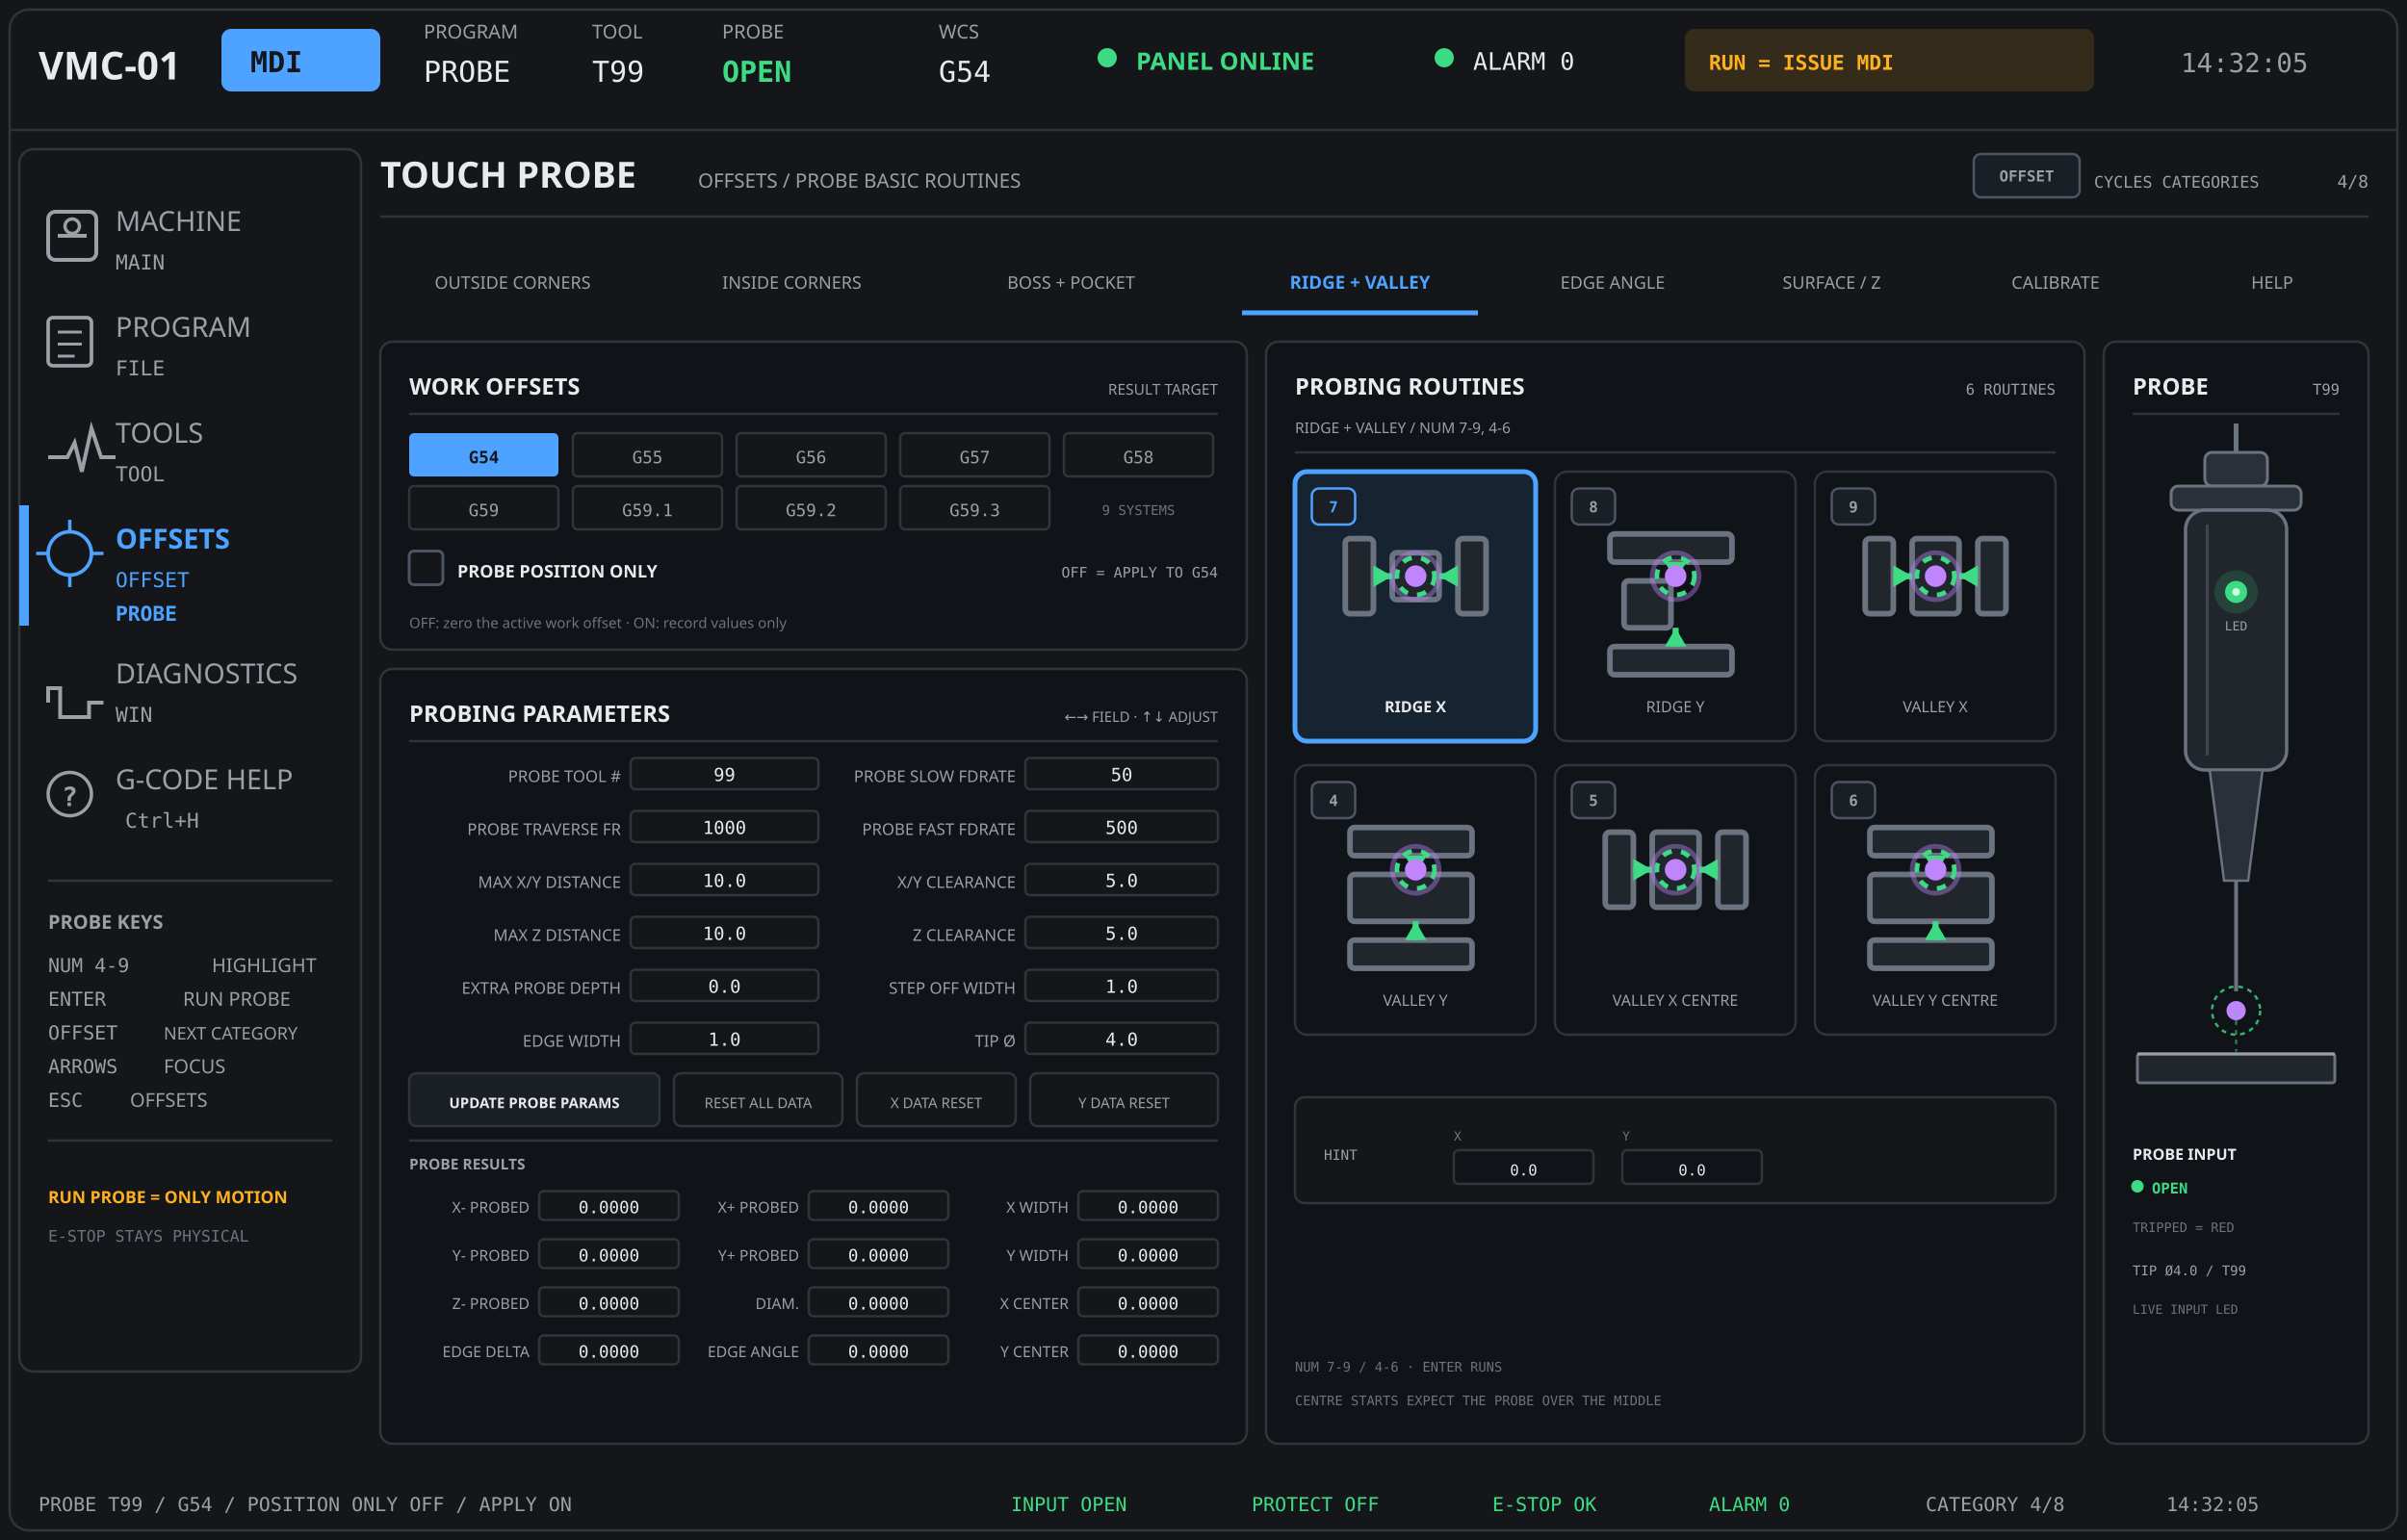
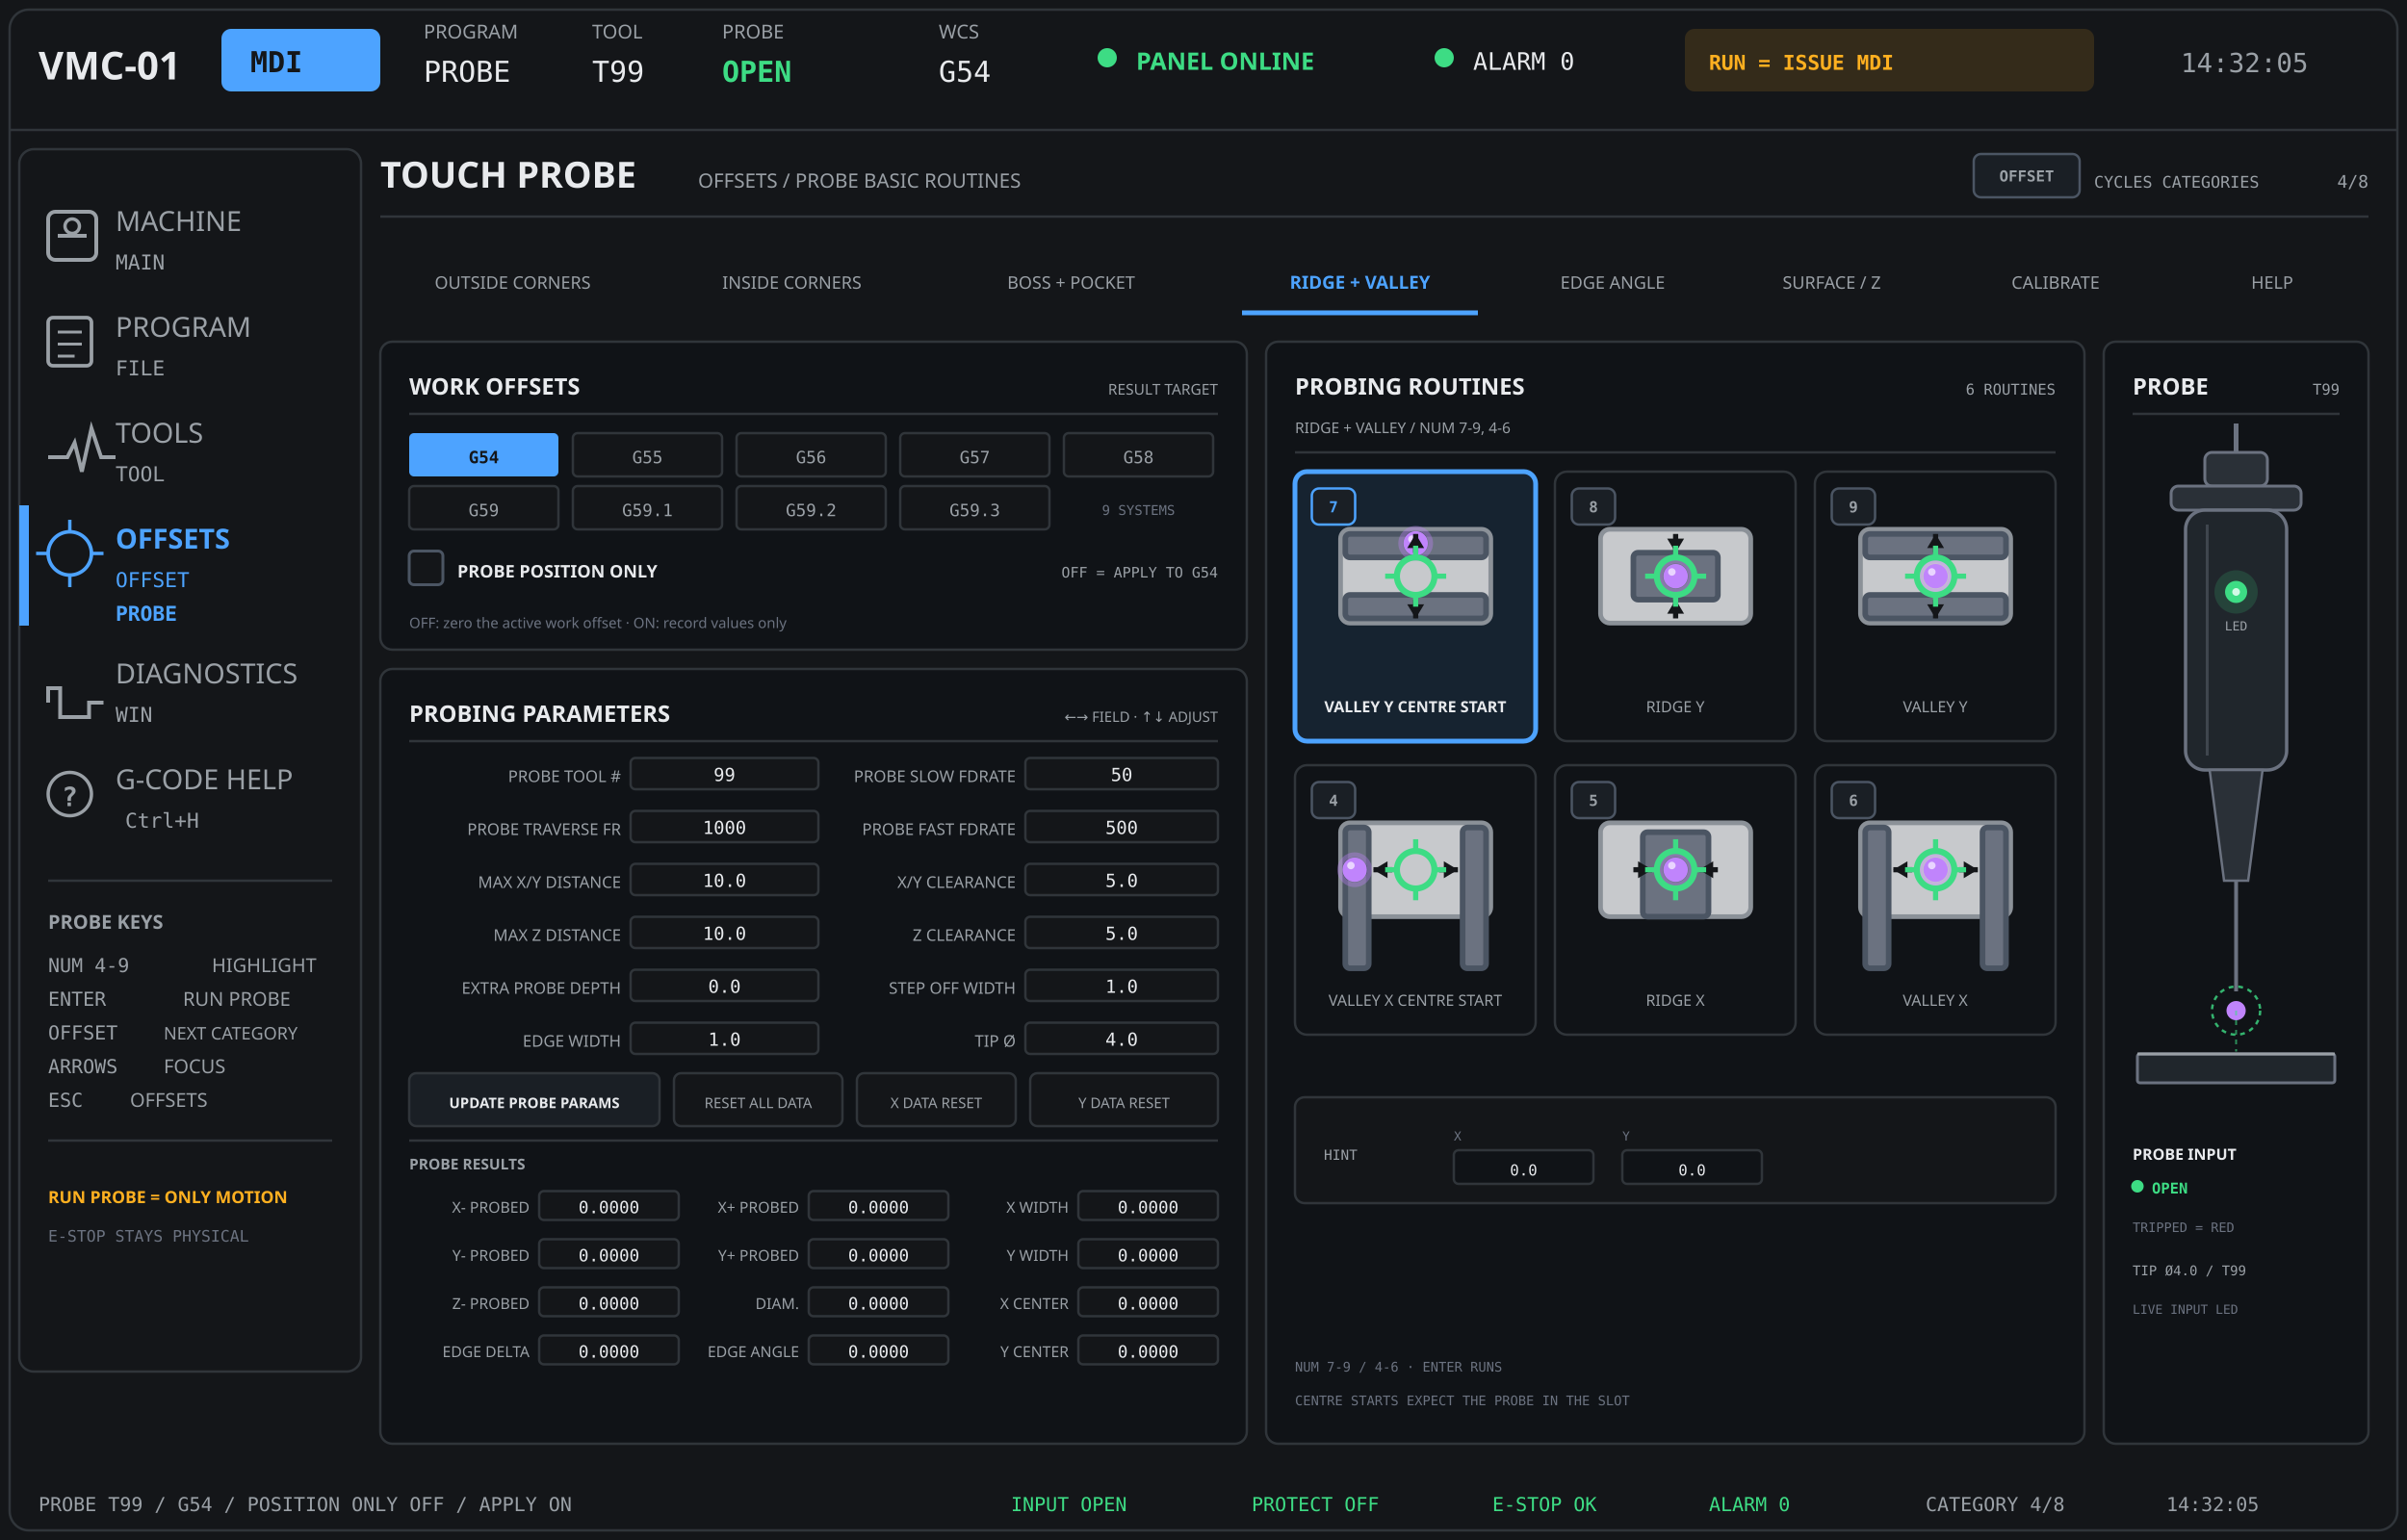
<svg xmlns="http://www.w3.org/2000/svg" viewBox="0 0 1000 640" width="1000" height="640">
  <rect x="0" y="0" width="1000" height="640" rx="0" fill="#141619" stroke="none" stroke-width="1" />
  <rect x="4" y="4" width="992" height="632" rx="8" fill="none" stroke="#30353a" stroke-width="1" />
  <line x1="4" y1="54" x2="996" y2="54" stroke="#30353a" stroke-width="1" />
  <text x="16" y="33" fill="#e8eaed" font-size="16" font-family="sans-serif" font-weight="700" text-anchor="start">VMC-01</text>
  <rect x="92" y="12" width="66" height="26" rx="4" fill="#4da3ff" stroke="none" stroke-width="1" />
  <text x="104" y="30" fill="#141619" font-size="12" font-family="monospace" font-weight="700" text-anchor="start">MDI</text>
  <text x="176" y="16" fill="#9aa0a6" font-size="8" font-family="sans-serif" text-anchor="start">PROGRAM</text>
  <text x="176" y="34" fill="#e8eaed" font-size="12" font-family="monospace" text-anchor="start">PROBE</text>
  <text x="246" y="16" fill="#9aa0a6" font-size="8" font-family="sans-serif" text-anchor="start">TOOL</text>
  <text x="246" y="34" fill="#e8eaed" font-size="12" font-family="monospace" text-anchor="start">T99</text>
  <text x="300" y="16" fill="#9aa0a6" font-size="8" font-family="sans-serif" text-anchor="start">PROBE</text>
  <text x="300" y="34" fill="#3ddc84" font-size="12" font-family="monospace" font-weight="700" text-anchor="start">OPEN</text>
  <text x="390" y="16" fill="#9aa0a6" font-size="8" font-family="sans-serif" text-anchor="start">WCS</text>
  <text x="390" y="34" fill="#e8eaed" font-size="12" font-family="monospace" text-anchor="start">G54</text>
  <circle cx="460" cy="24" r="4" fill="#3ddc84" />
  <text x="472" y="29" fill="#3ddc84" font-size="10" font-family="sans-serif" font-weight="700" text-anchor="start">PANEL ONLINE</text>
  <circle cx="600" cy="24" r="4" fill="#3ddc84" />
  <text x="612" y="29" fill="#e8eaed" font-size="10" font-family="monospace" text-anchor="start">ALARM 0</text>
  <rect x="700" y="12" width="170" height="26" rx="4" fill="#ffb020" stroke="none" stroke-width="0" opacity="0.14" />
  <text x="710" y="29" fill="#ffb020" font-size="8.5" font-family="monospace" font-weight="700" text-anchor="start">RUN = ISSUE MDI</text>
  <text x="906" y="30" fill="#9aa0a6" font-size="11" font-family="monospace" text-anchor="start">14:32:05</text>
  <rect x="8" y="62" width="142" height="508" rx="6" fill="#141619" stroke="#30353a" stroke-width="1" />
  <rect x="20" y="88" width="20" height="20" rx="3" fill="none" stroke="#9aa0a6" stroke-width="1.6" />
  <line x1="24" y1="98" x2="36" y2="98" stroke="#9aa0a6" stroke-width="1.6" />
  <circle cx="30" cy="94" r="3" fill="none" stroke="#9aa0a6" stroke-width="1.4" />
  <text x="48" y="96" fill="#9aa0a6" font-size="11.5" font-family="sans-serif" text-anchor="start">MACHINE</text>
  <text x="48" y="112" fill="#9aa0a6" font-size="8.5" font-family="monospace" text-anchor="start">MAIN</text>
  <rect x="20" y="132" width="18" height="20" rx="2" fill="none" stroke="#9aa0a6" stroke-width="1.5" />
  <line x1="24" y1="138" x2="34" y2="138" stroke="#9aa0a6" stroke-width="1.2" />
  <line x1="24" y1="143" x2="34" y2="143" stroke="#9aa0a6" stroke-width="1.2" />
  <line x1="24" y1="148" x2="31" y2="148" stroke="#9aa0a6" stroke-width="1.2" />
  <text x="48" y="140" fill="#9aa0a6" font-size="11.5" font-family="sans-serif" text-anchor="start">PROGRAM</text>
  <text x="48" y="156" fill="#9aa0a6" font-size="8.5" font-family="monospace" text-anchor="start">FILE</text>
  <path d="M20 190 L28 190 L31 184 L34 196 L38 178 L42 190 L48 190" fill="none" stroke="#9aa0a6" stroke-width="1.6" />
  <text x="48" y="184" fill="#9aa0a6" font-size="11.5" font-family="sans-serif" text-anchor="start">TOOLS</text>
  <text x="48" y="200" fill="#9aa0a6" font-size="8.5" font-family="monospace" text-anchor="start">TOOL</text>
  <rect x="8" y="210" width="4" height="50" rx="0" fill="#4da3ff" stroke="none" stroke-width="0" />
  <circle cx="29" cy="230" r="9" fill="none" stroke="#4da3ff" stroke-width="1.5" />
  <line x1="29" y1="216" x2="29" y2="221" stroke="#4da3ff" stroke-width="1.4" />
  <line x1="29" y1="239" x2="29" y2="244" stroke="#4da3ff" stroke-width="1.4" />
  <line x1="15" y1="230" x2="20" y2="230" stroke="#4da3ff" stroke-width="1.4" />
  <line x1="38" y1="230" x2="43" y2="230" stroke="#4da3ff" stroke-width="1.4" />
  <text x="48" y="228" fill="#4da3ff" font-size="11.5" font-family="sans-serif" font-weight="700" text-anchor="start">OFFSETS</text>
  <text x="48" y="244" fill="#4da3ff" font-size="8.5" font-family="monospace" text-anchor="start">OFFSET</text>
  <text x="48" y="258" fill="#4da3ff" font-size="8.5" font-family="monospace" font-weight="700" text-anchor="start">PROBE</text>
  <path d="M20 292 L20 286 L25 286 L25 298 L37 298 L37 292 L43 292" fill="none" stroke="#9aa0a6" stroke-width="1.6" />
  <text x="48" y="284" fill="#9aa0a6" font-size="11.5" font-family="sans-serif" text-anchor="start">DIAGNOSTICS</text>
  <text x="48" y="300" fill="#9aa0a6" font-size="8.5" font-family="monospace" text-anchor="start">WIN</text>
  <circle cx="29" cy="330" r="9" fill="none" stroke="#9aa0a6" stroke-width="1.4" />
  <text x="29" y="335" fill="#9aa0a6" font-size="11" font-family="monospace" font-weight="700" text-anchor="middle">?</text>
  <text x="48" y="328" fill="#9aa0a6" font-size="11.5" font-family="sans-serif" text-anchor="start">G-CODE HELP</text>
  <text x="52" y="344" fill="#9aa0a6" font-size="8.5" font-family="monospace" text-anchor="start">Ctrl+H</text>
  <line x1="20" y1="366" x2="138" y2="366" stroke="#30353a" stroke-width="1" />
  <text x="20" y="386" fill="#9aa0a6" font-size="8" font-family="sans-serif" font-weight="700" text-anchor="start">PROBE KEYS</text>
  <text x="20" y="404" fill="#9aa0a6" font-size="8" font-family="monospace" text-anchor="start">NUM 4-9</text>
  <text x="88" y="404" fill="#9aa0a6" font-size="8" font-family="sans-serif" text-anchor="start">HIGHLIGHT</text>
  <text x="20" y="418" fill="#9aa0a6" font-size="8" font-family="monospace" text-anchor="start">ENTER</text>
  <text x="76" y="418" fill="#9aa0a6" font-size="8" font-family="sans-serif" text-anchor="start">RUN PROBE</text>
  <text x="20" y="432" fill="#9aa0a6" font-size="8" font-family="monospace" text-anchor="start">OFFSET</text>
  <text x="68" y="432" fill="#9aa0a6" font-size="7.2" font-family="sans-serif" text-anchor="start">NEXT CATEGORY</text>
  <text x="20" y="446" fill="#9aa0a6" font-size="8" font-family="monospace" text-anchor="start">ARROWS</text>
  <text x="68" y="446" fill="#9aa0a6" font-size="8" font-family="sans-serif" text-anchor="start">FOCUS</text>
  <text x="20" y="460" fill="#9aa0a6" font-size="8" font-family="monospace" text-anchor="start">ESC</text>
  <text x="54" y="460" fill="#9aa0a6" font-size="8" font-family="sans-serif" text-anchor="start">OFFSETS</text>
  <line x1="20" y1="474" x2="138" y2="474" stroke="#30353a" stroke-width="1" />
  <text x="20" y="500" fill="#ffb020" font-size="7.0" font-family="sans-serif" font-weight="700" text-anchor="start">RUN PROBE = ONLY MOTION</text>
  <text x="20" y="516" fill="#6b7280" font-size="6.6" font-family="monospace" text-anchor="start">E-STOP STAYS PHYSICAL</text>
  <text x="158" y="78" fill="#e8eaed" font-size="15" font-family="sans-serif" font-weight="700" text-anchor="start">TOUCH PROBE</text>
  <text x="290" y="78" fill="#9aa0a6" font-size="8.2" font-family="sans-serif" text-anchor="start">OFFSETS / PROBE BASIC ROUTINES</text>
  <rect x="820" y="64" width="44" height="18" rx="3" fill="#1a1f25" stroke="#4b5563" stroke-width="1" />
  <text x="842.0" y="75.4" fill="#9aa0a6" font-size="6.3" font-family="monospace" font-weight="700" text-anchor="middle">OFFSET</text>
  <text x="870" y="78" fill="#9aa0a6" font-size="6.7" font-family="monospace" text-anchor="start">CYCLES CATEGORIES</text>
  <text x="984" y="78" fill="#9aa0a6" font-size="7.2" font-family="monospace" text-anchor="end">4/8</text>
  <line x1="158" y1="90" x2="984" y2="90" stroke="#30353a" stroke-width="1" />
  <text x="213.0" y="120" fill="#9aa0a6" font-size="7.2" font-family="sans-serif" text-anchor="middle">OUTSIDE CORNERS</text>
  <text x="329.0" y="120" fill="#9aa0a6" font-size="7.2" font-family="sans-serif" text-anchor="middle">INSIDE CORNERS</text>
  <text x="445.0" y="120" fill="#9aa0a6" font-size="7.2" font-family="sans-serif" text-anchor="middle">BOSS + POCKET</text>
  <text x="565.0" y="120" fill="#4da3ff" font-size="7.5" font-family="sans-serif" font-weight="700" text-anchor="middle">RIDGE + VALLEY</text>
  <line x1="516" y1="130" x2="614" y2="130" stroke="#4da3ff" stroke-width="2" />
  <text x="670.0" y="120" fill="#9aa0a6" font-size="7.2" font-family="sans-serif" text-anchor="middle">EDGE ANGLE</text>
  <text x="761.0" y="120" fill="#9aa0a6" font-size="7.2" font-family="sans-serif" text-anchor="middle">SURFACE / Z</text>
  <text x="854.0" y="120" fill="#9aa0a6" font-size="7.2" font-family="sans-serif" text-anchor="middle">CALIBRATE</text>
  <text x="944.0" y="120" fill="#9aa0a6" font-size="7.2" font-family="sans-serif" text-anchor="middle">HELP</text>
  <rect x="158" y="142" width="360" height="128" rx="5" fill="#101317" stroke="#30353a" stroke-width="1" />
  <text x="170" y="164" fill="#e8eaed" font-size="9.5" font-family="sans-serif" font-weight="700" text-anchor="start">WORK OFFSETS</text>
  <text x="506" y="164" fill="#9aa0a6" font-size="6.2" font-family="sans-serif" text-anchor="end">RESULT TARGET</text>
  <line x1="170" y1="172" x2="506" y2="172" stroke="#30353a" stroke-width="1" />
  <rect x="170" y="180" width="62" height="18" rx="2" fill="#4da3ff" stroke="none" stroke-width="1" />
  <text x="201" y="192.5" fill="#141619" font-size="7" font-family="monospace" font-weight="700" text-anchor="middle">G54</text>
  <rect x="238" y="180" width="62" height="18" rx="2" fill="#141619" stroke="#30353a" stroke-width="1" />
  <text x="269" y="192.5" fill="#9aa0a6" font-size="7" font-family="monospace" text-anchor="middle">G55</text>
  <rect x="306" y="180" width="62" height="18" rx="2" fill="#141619" stroke="#30353a" stroke-width="1" />
  <text x="337" y="192.5" fill="#9aa0a6" font-size="7" font-family="monospace" text-anchor="middle">G56</text>
  <rect x="374" y="180" width="62" height="18" rx="2" fill="#141619" stroke="#30353a" stroke-width="1" />
  <text x="405" y="192.5" fill="#9aa0a6" font-size="7" font-family="monospace" text-anchor="middle">G57</text>
  <rect x="442" y="180" width="62" height="18" rx="2" fill="#141619" stroke="#30353a" stroke-width="1" />
  <text x="473" y="192.5" fill="#9aa0a6" font-size="7" font-family="monospace" text-anchor="middle">G58</text>
  <rect x="170" y="202" width="62" height="18" rx="2" fill="#141619" stroke="#30353a" stroke-width="1" />
  <text x="201" y="214.5" fill="#9aa0a6" font-size="7" font-family="monospace" text-anchor="middle">G59</text>
  <rect x="238" y="202" width="62" height="18" rx="2" fill="#141619" stroke="#30353a" stroke-width="1" />
  <text x="269" y="214.5" fill="#9aa0a6" font-size="7" font-family="monospace" text-anchor="middle">G59.1</text>
  <rect x="306" y="202" width="62" height="18" rx="2" fill="#141619" stroke="#30353a" stroke-width="1" />
  <text x="337" y="214.5" fill="#9aa0a6" font-size="7" font-family="monospace" text-anchor="middle">G59.2</text>
  <rect x="374" y="202" width="62" height="18" rx="2" fill="#141619" stroke="#30353a" stroke-width="1" />
  <text x="405" y="214.5" fill="#9aa0a6" font-size="7" font-family="monospace" text-anchor="middle">G59.3</text>
  <text x="473" y="214" fill="#6b7280" font-size="5.6" font-family="monospace" text-anchor="middle">9 SYSTEMS</text>
  <rect x="170" y="229" width="14" height="14" rx="2" fill="#141619" stroke="#4b5563" stroke-width="1.2" />
  <text x="190" y="240" fill="#e8eaed" font-size="7.2" font-family="sans-serif" font-weight="700" text-anchor="start">PROBE POSITION ONLY</text>
  <text x="506" y="240" fill="#9aa0a6" font-size="6.0" font-family="monospace" text-anchor="end">OFF = APPLY TO G54</text>
  <text x="170" y="261" fill="#6b7280" font-size="6.0" font-family="sans-serif" text-anchor="start">OFF: zero the active work offset · ON: record values only</text>
  <rect x="158" y="278" width="360" height="322" rx="5" fill="#101317" stroke="#30353a" stroke-width="1" />
  <text x="170" y="300" fill="#e8eaed" font-size="9.5" font-family="sans-serif" font-weight="700" text-anchor="start">PROBING PARAMETERS</text>
  <text x="506" y="300" fill="#9aa0a6" font-size="5.9" font-family="sans-serif" text-anchor="end">←→ FIELD · ↑↓ ADJUST</text>
  <line x1="170" y1="308" x2="506" y2="308" stroke="#30353a" stroke-width="1" />
  <text x="258" y="325" fill="#9aa0a6" font-size="6.7" font-family="sans-serif" text-anchor="end">PROBE TOOL #</text>
  <rect x="262" y="315" width="78" height="13" rx="2" fill="#141619" stroke="#30353a" stroke-width="1" />
  <text x="301" y="324.6" fill="#e8eaed" font-size="7.5" font-family="monospace" text-anchor="middle">99</text>
  <text x="422" y="325" fill="#9aa0a6" font-size="6.7" font-family="sans-serif" text-anchor="end">PROBE SLOW FDRATE</text>
  <rect x="426" y="315" width="80" height="13" rx="2" fill="#141619" stroke="#30353a" stroke-width="1" />
  <text x="466" y="324.6" fill="#e8eaed" font-size="7.5" font-family="monospace" text-anchor="middle">50</text>
  <text x="258" y="347" fill="#9aa0a6" font-size="6.7" font-family="sans-serif" text-anchor="end">PROBE TRAVERSE FR</text>
  <rect x="262" y="337" width="78" height="13" rx="2" fill="#141619" stroke="#30353a" stroke-width="1" />
  <text x="301" y="346.6" fill="#e8eaed" font-size="7.5" font-family="monospace" text-anchor="middle">1000</text>
  <text x="422" y="347" fill="#9aa0a6" font-size="6.7" font-family="sans-serif" text-anchor="end">PROBE FAST FDRATE</text>
  <rect x="426" y="337" width="80" height="13" rx="2" fill="#141619" stroke="#30353a" stroke-width="1" />
  <text x="466" y="346.6" fill="#e8eaed" font-size="7.5" font-family="monospace" text-anchor="middle">500</text>
  <text x="258" y="369" fill="#9aa0a6" font-size="6.7" font-family="sans-serif" text-anchor="end">MAX X/Y DISTANCE</text>
  <rect x="262" y="359" width="78" height="13" rx="2" fill="#141619" stroke="#30353a" stroke-width="1" />
  <text x="301" y="368.6" fill="#e8eaed" font-size="7.5" font-family="monospace" text-anchor="middle">10.0</text>
  <text x="422" y="369" fill="#9aa0a6" font-size="6.7" font-family="sans-serif" text-anchor="end">X/Y CLEARANCE</text>
  <rect x="426" y="359" width="80" height="13" rx="2" fill="#141619" stroke="#30353a" stroke-width="1" />
  <text x="466" y="368.6" fill="#e8eaed" font-size="7.5" font-family="monospace" text-anchor="middle">5.0</text>
  <text x="258" y="391" fill="#9aa0a6" font-size="6.7" font-family="sans-serif" text-anchor="end">MAX Z DISTANCE</text>
  <rect x="262" y="381" width="78" height="13" rx="2" fill="#141619" stroke="#30353a" stroke-width="1" />
  <text x="301" y="390.6" fill="#e8eaed" font-size="7.5" font-family="monospace" text-anchor="middle">10.0</text>
  <text x="422" y="391" fill="#9aa0a6" font-size="6.7" font-family="sans-serif" text-anchor="end">Z CLEARANCE</text>
  <rect x="426" y="381" width="80" height="13" rx="2" fill="#141619" stroke="#30353a" stroke-width="1" />
  <text x="466" y="390.6" fill="#e8eaed" font-size="7.5" font-family="monospace" text-anchor="middle">5.0</text>
  <text x="258" y="413" fill="#9aa0a6" font-size="6.7" font-family="sans-serif" text-anchor="end">EXTRA PROBE DEPTH</text>
  <rect x="262" y="403" width="78" height="13" rx="2" fill="#141619" stroke="#30353a" stroke-width="1" />
  <text x="301" y="412.6" fill="#e8eaed" font-size="7.5" font-family="monospace" text-anchor="middle">0.0</text>
  <text x="422" y="413" fill="#9aa0a6" font-size="6.7" font-family="sans-serif" text-anchor="end">STEP OFF WIDTH</text>
  <rect x="426" y="403" width="80" height="13" rx="2" fill="#141619" stroke="#30353a" stroke-width="1" />
  <text x="466" y="412.6" fill="#e8eaed" font-size="7.5" font-family="monospace" text-anchor="middle">1.0</text>
  <text x="258" y="435" fill="#9aa0a6" font-size="6.7" font-family="sans-serif" text-anchor="end">EDGE WIDTH</text>
  <rect x="262" y="425" width="78" height="13" rx="2" fill="#141619" stroke="#30353a" stroke-width="1" />
  <text x="301" y="434.6" fill="#e8eaed" font-size="7.5" font-family="monospace" text-anchor="middle">1.0</text>
  <text x="422" y="435" fill="#9aa0a6" font-size="6.7" font-family="sans-serif" text-anchor="end">TIP Ø</text>
  <rect x="426" y="425" width="80" height="13" rx="2" fill="#141619" stroke="#30353a" stroke-width="1" />
  <text x="466" y="434.6" fill="#e8eaed" font-size="7.5" font-family="monospace" text-anchor="middle">4.0</text>
  <rect x="170" y="446" width="104" height="22" rx="3" fill="#1a1f25" stroke="#30353a" stroke-width="1" />
  <text x="222" y="460.5" fill="#e8eaed" font-size="6.0" font-family="sans-serif" font-weight="700" text-anchor="middle">UPDATE PROBE PARAMS</text>
  <rect x="280" y="446" width="70" height="22" rx="3" fill="#141619" stroke="#30353a" stroke-width="1" />
  <text x="315" y="460.5" fill="#9aa0a6" font-size="6.0" font-family="sans-serif" text-anchor="middle">RESET ALL DATA</text>
  <rect x="356" y="446" width="66" height="22" rx="3" fill="#141619" stroke="#30353a" stroke-width="1" />
  <text x="389" y="460.5" fill="#9aa0a6" font-size="6.0" font-family="sans-serif" text-anchor="middle">X DATA RESET</text>
  <rect x="428" y="446" width="78" height="22" rx="3" fill="#141619" stroke="#30353a" stroke-width="1" />
  <text x="467" y="460.5" fill="#9aa0a6" font-size="6.0" font-family="sans-serif" text-anchor="middle">Y DATA RESET</text>
  <line x1="170" y1="474" x2="506" y2="474" stroke="#30353a" stroke-width="1" />
  <text x="170" y="486" fill="#9aa0a6" font-size="6.2" font-family="sans-serif" font-weight="700" text-anchor="start">PROBE RESULTS</text>
  <text x="220" y="504" fill="#9aa0a6" font-size="6.3" font-family="sans-serif" text-anchor="end">X- PROBED</text>
  <rect x="224" y="495" width="58" height="12" rx="2" fill="#141619" stroke="#30353a" stroke-width="1" />
  <text x="253" y="504.2" fill="#e8eaed" font-size="7.0" font-family="monospace" text-anchor="middle">0.0000</text>
  <text x="332" y="504" fill="#9aa0a6" font-size="6.3" font-family="sans-serif" text-anchor="end">X+ PROBED</text>
  <rect x="336" y="495" width="58" height="12" rx="2" fill="#141619" stroke="#30353a" stroke-width="1" />
  <text x="365" y="504.2" fill="#e8eaed" font-size="7.0" font-family="monospace" text-anchor="middle">0.0000</text>
  <text x="444" y="504" fill="#9aa0a6" font-size="6.3" font-family="sans-serif" text-anchor="end">X WIDTH</text>
  <rect x="448" y="495" width="58" height="12" rx="2" fill="#141619" stroke="#30353a" stroke-width="1" />
  <text x="477" y="504.2" fill="#e8eaed" font-size="7.0" font-family="monospace" text-anchor="middle">0.0000</text>
  <text x="220" y="524" fill="#9aa0a6" font-size="6.3" font-family="sans-serif" text-anchor="end">Y- PROBED</text>
  <rect x="224" y="515" width="58" height="12" rx="2" fill="#141619" stroke="#30353a" stroke-width="1" />
  <text x="253" y="524.2" fill="#e8eaed" font-size="7.0" font-family="monospace" text-anchor="middle">0.0000</text>
  <text x="332" y="524" fill="#9aa0a6" font-size="6.3" font-family="sans-serif" text-anchor="end">Y+ PROBED</text>
  <rect x="336" y="515" width="58" height="12" rx="2" fill="#141619" stroke="#30353a" stroke-width="1" />
  <text x="365" y="524.2" fill="#e8eaed" font-size="7.0" font-family="monospace" text-anchor="middle">0.0000</text>
  <text x="444" y="524" fill="#9aa0a6" font-size="6.3" font-family="sans-serif" text-anchor="end">Y WIDTH</text>
  <rect x="448" y="515" width="58" height="12" rx="2" fill="#141619" stroke="#30353a" stroke-width="1" />
  <text x="477" y="524.2" fill="#e8eaed" font-size="7.0" font-family="monospace" text-anchor="middle">0.0000</text>
  <text x="220" y="544" fill="#9aa0a6" font-size="6.3" font-family="sans-serif" text-anchor="end">Z- PROBED</text>
  <rect x="224" y="535" width="58" height="12" rx="2" fill="#141619" stroke="#30353a" stroke-width="1" />
  <text x="253" y="544.2" fill="#e8eaed" font-size="7.0" font-family="monospace" text-anchor="middle">0.0000</text>
  <text x="332" y="544" fill="#9aa0a6" font-size="6.3" font-family="sans-serif" text-anchor="end">DIAM.</text>
  <rect x="336" y="535" width="58" height="12" rx="2" fill="#141619" stroke="#30353a" stroke-width="1" />
  <text x="365" y="544.2" fill="#e8eaed" font-size="7.0" font-family="monospace" text-anchor="middle">0.0000</text>
  <text x="444" y="544" fill="#9aa0a6" font-size="6.3" font-family="sans-serif" text-anchor="end">X CENTER</text>
  <rect x="448" y="535" width="58" height="12" rx="2" fill="#141619" stroke="#30353a" stroke-width="1" />
  <text x="477" y="544.2" fill="#e8eaed" font-size="7.0" font-family="monospace" text-anchor="middle">0.0000</text>
  <text x="220" y="564" fill="#9aa0a6" font-size="6.3" font-family="sans-serif" text-anchor="end">EDGE DELTA</text>
  <rect x="224" y="555" width="58" height="12" rx="2" fill="#141619" stroke="#30353a" stroke-width="1" />
  <text x="253" y="564.2" fill="#e8eaed" font-size="7.0" font-family="monospace" text-anchor="middle">0.0000</text>
  <text x="332" y="564" fill="#9aa0a6" font-size="6.3" font-family="sans-serif" text-anchor="end">EDGE ANGLE</text>
  <rect x="336" y="555" width="58" height="12" rx="2" fill="#141619" stroke="#30353a" stroke-width="1" />
  <text x="365" y="564.2" fill="#e8eaed" font-size="7.0" font-family="monospace" text-anchor="middle">0.0000</text>
  <text x="444" y="564" fill="#9aa0a6" font-size="6.3" font-family="sans-serif" text-anchor="end">Y CENTER</text>
  <rect x="448" y="555" width="58" height="12" rx="2" fill="#141619" stroke="#30353a" stroke-width="1" />
  <text x="477" y="564.2" fill="#e8eaed" font-size="7.0" font-family="monospace" text-anchor="middle">0.0000</text>
  <rect x="874" y="142" width="110" height="458" rx="5" fill="#101317" stroke="#30353a" stroke-width="1" />
  <text x="886" y="164" fill="#e8eaed" font-size="9.5" font-family="sans-serif" font-weight="700" text-anchor="start">PROBE</text>
  <text x="972" y="164" fill="#9aa0a6" font-size="6.2" font-family="monospace" text-anchor="end">T99</text>
  <line x1="886" y1="172" x2="972" y2="172" stroke="#30353a" stroke-width="1" />
  <line x1="929" y1="176" x2="929" y2="188" stroke="#6b7280" stroke-width="2" />
  <rect x="916" y="188" width="26" height="14" rx="3" fill="#2a3037" stroke="#6b7280" stroke-width="1.2" />
  <rect x="902" y="202" width="54" height="10" rx="3" fill="#2a3037" stroke="#6b7280" stroke-width="1.2" />
  <rect x="908" y="212" width="42" height="108" rx="8" fill="#20262c" stroke="#6b7280" stroke-width="1.4" />
  <line x1="917" y1="218" x2="917" y2="314" stroke="#3f464e" stroke-width="1.2" />
  <circle cx="929" cy="246" r="9" fill="#3ddc84" opacity="0.16" />
  <circle cx="929" cy="246" r="4.6" fill="#3ddc84" />
  <circle cx="929" cy="246" r="1.6" fill="#d1fae5" />
  <text x="929" y="262" fill="#9aa0a6" font-size="5.2" font-family="monospace" text-anchor="middle">LED</text>
  <path d="M918 320 L940 320 L934 366 L924 366 Z" fill="#2a3037" stroke="#6b7280" stroke-width="1" />
  <line x1="929" y1="366" x2="929" y2="412" stroke="#6b7280" stroke-width="1.6" />
  <circle cx="929" cy="420" r="4" fill="#c084fc" />
  <circle cx="929" cy="420" r="10" fill="none" stroke="#3ddc84" stroke-width="1" stroke-dasharray="2 2" opacity="0.8" />
  <line x1="929" y1="420" x2="929" y2="437" stroke="#3ddc84" stroke-width="0.8" stroke-dasharray="2 2" opacity="0.6" />
  <rect x="888" y="438" width="82" height="12" rx="1" fill="#20262c" stroke="#6b7280" stroke-width="1.2" />
  <line x1="888" y1="438" x2="970" y2="438" stroke="#9aa0a6" stroke-width="1.2" />
  <text x="886" y="482" fill="#e8eaed" font-size="6.4" font-family="sans-serif" font-weight="700" text-anchor="start">PROBE INPUT</text>
  <circle cx="888" cy="493" r="2.6" fill="#3ddc84" />
  <text x="894" y="496" fill="#3ddc84" font-size="6.2" font-family="monospace" font-weight="700" text-anchor="start">OPEN</text>
  <text x="886" y="512" fill="#6b7280" font-size="5.4" font-family="monospace" text-anchor="start">TRIPPED = RED</text>
  <text x="886" y="530" fill="#9aa0a6" font-size="5.6" font-family="monospace" text-anchor="start">TIP Ø4.0 / T99</text>
  <text x="886" y="546" fill="#6b7280" font-size="5.2" font-family="monospace" text-anchor="start">LIVE INPUT LED</text>
  <rect x="526" y="142" width="340" height="458" rx="5" fill="#101317" stroke="#30353a" stroke-width="1" />
  <text x="538" y="164" fill="#e8eaed" font-size="9.5" font-family="sans-serif" font-weight="700" text-anchor="start">PROBING ROUTINES</text>
  <text x="854" y="164" fill="#9aa0a6" font-size="6.2" font-family="monospace" text-anchor="end">6 ROUTINES</text>
  <text x="538" y="180" fill="#9aa0a6" font-size="6.2" font-family="sans-serif" text-anchor="start">RIDGE + VALLEY / NUM 7-9, 4-6</text>
  <line x1="538" y1="188" x2="854" y2="188" stroke="#30353a" stroke-width="1" />
  <rect x="538" y="196" width="100" height="112" rx="5" fill="#4da3ff" fill-opacity="0.11" stroke="#4da3ff" stroke-width="2" />
  <rect x="545" y="203" width="18" height="15" rx="3" fill="#1a1f25" stroke="#4da3ff" stroke-width="1" />
  <text x="554.0" y="212.9" fill="#4da3ff" font-size="6.3" font-family="monospace" font-weight="700" text-anchor="middle">7</text>
  <g transform="translate(555.0,218) scale(1.95)">
-     <rect x="2" y="3" width="6" height="16" rx="1" fill="#20262c" stroke="#6b7280" stroke-width="1.2" />
-     <rect x="26" y="3" width="6" height="16" rx="1" fill="#20262c" stroke="#6b7280" stroke-width="1.2" />
-     <rect x="12" y="6" width="10" height="10" rx="1" fill="#20262c" stroke="#6b7280" stroke-width="1.2" />
-     <line x1="8" y1="11" x2="12" y2="11" stroke="#3ddc84" stroke-width="1.3" />
-     <polygon points="12,11 8,8.7 8,13.3" fill="#3ddc84" />
-     <line x1="26" y1="11" x2="22" y2="11" stroke="#3ddc84" stroke-width="1.3" />
-     <polygon points="22,11 26,8.7 26,13.3" fill="#3ddc84" />
-     <circle cx="17" cy="11" r="4" fill="none" stroke="#3ddc84" stroke-width="1" stroke-dasharray="2 2" />
-     <circle cx="17" cy="11" r="5" fill="none" stroke="#c084fc" stroke-width="1" opacity="0.4" />
-     <circle cx="17" cy="11" r="2.3" fill="#c084fc" />
-   </g>
-   <text x="588.0" y="296" fill="#e8eaed" font-size="6.4" font-family="sans-serif" font-weight="700" text-anchor="middle">RIDGE X</text>
+     <rect x="1" y="1" width="32" height="20" rx="2" fill="#c7c9cc" stroke="#8b9198" stroke-width="1" />
+     <rect x="2" y="2" width="30" height="5" rx="1" fill="#6b7280" stroke="#4b5563" stroke-width="1.2" />
+     <rect x="2" y="15" width="30" height="5" rx="1" fill="#6b7280" stroke="#4b5563" stroke-width="1.2" />
+     <circle cx="17" cy="4" r="3.2" fill="none" stroke="#c084fc" stroke-width="1" opacity="0.35" />
+     <circle cx="17" cy="4" r="2.6" fill="#c084fc" />
+     <circle cx="16.2" cy="3.1" r="0.8" fill="#e9d5ff" />
+     <line x1="17" y1="6" x2="17" y2="2" stroke="#141619" stroke-width="1.1" />
+     <polygon points="17,2 15.2,5 18.8,5" fill="#141619" />
+     <line x1="17" y1="16" x2="17" y2="20" stroke="#141619" stroke-width="1.1" />
+     <polygon points="17,20 15.2,17 18.8,17" fill="#141619" />
+     <circle cx="17" cy="11" r="4.0" fill="none" stroke="#3ddc84" stroke-width="1.3" />
+     <line x1="17" y1="7.0" x2="17" y2="4.5" stroke="#3ddc84" stroke-width="1.1" />
+     <line x1="17" y1="15.0" x2="17" y2="17.5" stroke="#3ddc84" stroke-width="1.1" />
+     <line x1="13.0" y1="11" x2="10.5" y2="11" stroke="#3ddc84" stroke-width="1.1" />
+     <line x1="21.0" y1="11" x2="23.5" y2="11" stroke="#3ddc84" stroke-width="1.1" />
+   </g>
+   <text x="588.0" y="296" fill="#e8eaed" font-size="6.4" font-family="sans-serif" font-weight="700" text-anchor="middle">VALLEY Y CENTRE START</text>
  <rect x="646" y="196" width="100" height="112" rx="5" fill="#101317" stroke="#30353a" stroke-width="1" />
  <rect x="653" y="203" width="18" height="15" rx="3" fill="#1a1f25" stroke="#4b5563" stroke-width="1" />
  <text x="662.0" y="212.9" fill="#9aa0a6" font-size="6.3" font-family="monospace" font-weight="700" text-anchor="middle">8</text>
  <g transform="translate(663.0,218) scale(1.95)">
-     <rect x="3" y="2" width="26" height="6" rx="1" fill="#20262c" stroke="#6b7280" stroke-width="1.2" />
-     <rect x="3" y="26" width="26" height="6" rx="1" fill="#20262c" stroke="#6b7280" stroke-width="1.2" />
-     <rect x="6" y="12" width="10" height="10" rx="1" fill="#20262c" stroke="#6b7280" stroke-width="1.2" />
-     <line x1="17" y1="8" x2="17" y2="12" stroke="#3ddc84" stroke-width="1.3" />
-     <polygon points="17,12 14.7,8 19.3,8" fill="#3ddc84" />
-     <line x1="17" y1="26" x2="17" y2="22" stroke="#3ddc84" stroke-width="1.3" />
-     <polygon points="17,22 14.7,26 19.3,26" fill="#3ddc84" />
-     <circle cx="17" cy="11" r="4" fill="none" stroke="#3ddc84" stroke-width="1" stroke-dasharray="2 2" />
-     <circle cx="17" cy="11" r="5" fill="none" stroke="#c084fc" stroke-width="1" opacity="0.4" />
-     <circle cx="17" cy="11" r="2.3" fill="#c084fc" />
+     <rect x="1" y="1" width="32" height="20" rx="2" fill="#c7c9cc" stroke="#8b9198" stroke-width="1" />
+     <rect x="8" y="6" width="18" height="10" rx="1" fill="#6b7280" stroke="#4b5563" stroke-width="1.2" />
+     <line x1="17" y1="2" x2="17" y2="6" stroke="#141619" stroke-width="1.1" />
+     <polygon points="17,6 15.2,3 18.8,3" fill="#141619" />
+     <line x1="17" y1="20" x2="17" y2="16" stroke="#141619" stroke-width="1.1" />
+     <polygon points="17,16 15.2,19 18.8,19" fill="#141619" />
+     <circle cx="17" cy="11" r="3.2" fill="none" stroke="#c084fc" stroke-width="1" opacity="0.35" />
+     <circle cx="17" cy="11" r="2.6" fill="#c084fc" />
+     <circle cx="16.2" cy="10.1" r="0.8" fill="#e9d5ff" />
+     <circle cx="17" cy="11" r="4.0" fill="none" stroke="#3ddc84" stroke-width="1.3" />
+     <line x1="17" y1="7.0" x2="17" y2="4.5" stroke="#3ddc84" stroke-width="1.1" />
+     <line x1="17" y1="15.0" x2="17" y2="17.5" stroke="#3ddc84" stroke-width="1.1" />
+     <line x1="13.0" y1="11" x2="10.5" y2="11" stroke="#3ddc84" stroke-width="1.1" />
+     <line x1="21.0" y1="11" x2="23.5" y2="11" stroke="#3ddc84" stroke-width="1.1" />
  </g>
  <text x="696.0" y="296" fill="#9aa0a6" font-size="6.4" font-family="sans-serif" text-anchor="middle">RIDGE Y</text>
  <rect x="754" y="196" width="100" height="112" rx="5" fill="#101317" stroke="#30353a" stroke-width="1" />
  <rect x="761" y="203" width="18" height="15" rx="3" fill="#1a1f25" stroke="#4b5563" stroke-width="1" />
  <text x="770.0" y="212.9" fill="#9aa0a6" font-size="6.3" font-family="monospace" font-weight="700" text-anchor="middle">9</text>
  <g transform="translate(771.0,218) scale(1.95)">
-     <rect x="2" y="3" width="6" height="16" rx="1" fill="#20262c" stroke="#6b7280" stroke-width="1.2" />
-     <rect x="26" y="3" width="6" height="16" rx="1" fill="#20262c" stroke="#6b7280" stroke-width="1.2" />
-     <rect x="12" y="3" width="10" height="16" rx="1" fill="#20262c" stroke="#6b7280" stroke-width="1.2" />
-     <line x1="8" y1="11" x2="12" y2="11" stroke="#3ddc84" stroke-width="1.3" />
-     <polygon points="12,11 8,8.7 8,13.3" fill="#3ddc84" />
-     <line x1="26" y1="11" x2="22" y2="11" stroke="#3ddc84" stroke-width="1.3" />
-     <polygon points="22,11 26,8.7 26,13.3" fill="#3ddc84" />
-     <circle cx="17" cy="11" r="4" fill="none" stroke="#3ddc84" stroke-width="1" stroke-dasharray="2 2" />
-     <circle cx="17" cy="11" r="5" fill="none" stroke="#c084fc" stroke-width="1" opacity="0.4" />
-     <circle cx="17" cy="11" r="2.3" fill="#c084fc" />
-   </g>
-   <text x="804.0" y="296" fill="#9aa0a6" font-size="6.4" font-family="sans-serif" text-anchor="middle">VALLEY X</text>
+     <rect x="1" y="1" width="32" height="20" rx="2" fill="#c7c9cc" stroke="#8b9198" stroke-width="1" />
+     <rect x="2" y="2" width="30" height="5" rx="1" fill="#6b7280" stroke="#4b5563" stroke-width="1.2" />
+     <rect x="2" y="15" width="30" height="5" rx="1" fill="#6b7280" stroke="#4b5563" stroke-width="1.2" />
+     <line x1="17" y1="6" x2="17" y2="2" stroke="#141619" stroke-width="1.1" />
+     <polygon points="17,2 15.2,5 18.8,5" fill="#141619" />
+     <line x1="17" y1="16" x2="17" y2="20" stroke="#141619" stroke-width="1.1" />
+     <polygon points="17,20 15.2,17 18.8,17" fill="#141619" />
+     <circle cx="17" cy="11" r="3.2" fill="none" stroke="#c084fc" stroke-width="1" opacity="0.35" />
+     <circle cx="17" cy="11" r="2.6" fill="#c084fc" />
+     <circle cx="16.2" cy="10.1" r="0.8" fill="#e9d5ff" />
+     <circle cx="17" cy="11" r="4.0" fill="none" stroke="#3ddc84" stroke-width="1.3" />
+     <line x1="17" y1="7.0" x2="17" y2="4.5" stroke="#3ddc84" stroke-width="1.1" />
+     <line x1="17" y1="15.0" x2="17" y2="17.5" stroke="#3ddc84" stroke-width="1.1" />
+     <line x1="13.0" y1="11" x2="10.5" y2="11" stroke="#3ddc84" stroke-width="1.1" />
+     <line x1="21.0" y1="11" x2="23.5" y2="11" stroke="#3ddc84" stroke-width="1.1" />
+   </g>
+   <text x="804.0" y="296" fill="#9aa0a6" font-size="6.4" font-family="sans-serif" text-anchor="middle">VALLEY Y</text>
  <rect x="538" y="318" width="100" height="112" rx="5" fill="#101317" stroke="#30353a" stroke-width="1" />
  <rect x="545" y="325" width="18" height="15" rx="3" fill="#1a1f25" stroke="#4b5563" stroke-width="1" />
  <text x="554.0" y="334.9" fill="#9aa0a6" font-size="6.3" font-family="monospace" font-weight="700" text-anchor="middle">4</text>
  <g transform="translate(555.0,340) scale(1.95)">
-     <rect x="3" y="2" width="26" height="6" rx="1" fill="#20262c" stroke="#6b7280" stroke-width="1.2" />
-     <rect x="3" y="26" width="26" height="6" rx="1" fill="#20262c" stroke="#6b7280" stroke-width="1.2" />
-     <rect x="3" y="12" width="26" height="10" rx="1" fill="#20262c" stroke="#6b7280" stroke-width="1.2" />
-     <line x1="17" y1="8" x2="17" y2="12" stroke="#3ddc84" stroke-width="1.3" />
-     <polygon points="17,12 14.7,8 19.3,8" fill="#3ddc84" />
-     <line x1="17" y1="26" x2="17" y2="22" stroke="#3ddc84" stroke-width="1.3" />
-     <polygon points="17,22 14.7,26 19.3,26" fill="#3ddc84" />
-     <circle cx="17" cy="11" r="4" fill="none" stroke="#3ddc84" stroke-width="1" stroke-dasharray="2 2" />
-     <circle cx="17" cy="11" r="5" fill="none" stroke="#c084fc" stroke-width="1" opacity="0.4" />
-     <circle cx="17" cy="11" r="2.3" fill="#c084fc" />
-   </g>
-   <text x="588.0" y="418" fill="#9aa0a6" font-size="6.4" font-family="sans-serif" text-anchor="middle">VALLEY Y</text>
+     <rect x="1" y="1" width="32" height="20" rx="2" fill="#c7c9cc" stroke="#8b9198" stroke-width="1" />
+     <rect x="2" y="2" width="5" height="30" rx="1" fill="#6b7280" stroke="#4b5563" stroke-width="1.2" />
+     <rect x="27" y="2" width="5" height="30" rx="1" fill="#6b7280" stroke="#4b5563" stroke-width="1.2" />
+     <circle cx="4" cy="11" r="3.2" fill="none" stroke="#c084fc" stroke-width="1" opacity="0.35" />
+     <circle cx="4" cy="11" r="2.6" fill="#c084fc" />
+     <circle cx="3.2" cy="10.1" r="0.8" fill="#e9d5ff" />
+     <line x1="12" y1="11" x2="8" y2="11" stroke="#141619" stroke-width="1.1" />
+     <polygon points="8,11 11,9.2 11,12.8" fill="#141619" />
+     <line x1="22" y1="11" x2="26" y2="11" stroke="#141619" stroke-width="1.1" />
+     <polygon points="26,11 23,9.2 23,12.8" fill="#141619" />
+     <circle cx="17" cy="11" r="4.0" fill="none" stroke="#3ddc84" stroke-width="1.3" />
+     <line x1="17" y1="7.0" x2="17" y2="4.5" stroke="#3ddc84" stroke-width="1.1" />
+     <line x1="17" y1="15.0" x2="17" y2="17.5" stroke="#3ddc84" stroke-width="1.1" />
+     <line x1="13.0" y1="11" x2="10.5" y2="11" stroke="#3ddc84" stroke-width="1.1" />
+     <line x1="21.0" y1="11" x2="23.5" y2="11" stroke="#3ddc84" stroke-width="1.1" />
+   </g>
+   <text x="588.0" y="418" fill="#9aa0a6" font-size="6.4" font-family="sans-serif" text-anchor="middle">VALLEY X CENTRE START</text>
  <rect x="646" y="318" width="100" height="112" rx="5" fill="#101317" stroke="#30353a" stroke-width="1" />
  <rect x="653" y="325" width="18" height="15" rx="3" fill="#1a1f25" stroke="#4b5563" stroke-width="1" />
  <text x="662.0" y="334.9" fill="#9aa0a6" font-size="6.3" font-family="monospace" font-weight="700" text-anchor="middle">5</text>
  <g transform="translate(663.0,340) scale(1.95)">
-     <rect x="2" y="3" width="6" height="16" rx="1" fill="#20262c" stroke="#6b7280" stroke-width="1.2" />
-     <rect x="26" y="3" width="6" height="16" rx="1" fill="#20262c" stroke="#6b7280" stroke-width="1.2" />
-     <rect x="12" y="3" width="10" height="16" rx="1" fill="#20262c" stroke="#6b7280" stroke-width="1.2" />
-     <line x1="8" y1="11" x2="12" y2="11" stroke="#3ddc84" stroke-width="1.3" />
-     <polygon points="12,11 8,8.7 8,13.3" fill="#3ddc84" />
-     <line x1="26" y1="11" x2="22" y2="11" stroke="#3ddc84" stroke-width="1.3" />
-     <polygon points="22,11 26,8.7 26,13.3" fill="#3ddc84" />
-     <circle cx="17" cy="11" r="4" fill="none" stroke="#3ddc84" stroke-width="1" stroke-dasharray="2 2" />
-     <circle cx="17" cy="11" r="5" fill="none" stroke="#c084fc" stroke-width="1" opacity="0.4" />
-     <circle cx="17" cy="11" r="2.3" fill="#c084fc" />
-   </g>
-   <text x="696.0" y="418" fill="#9aa0a6" font-size="6.4" font-family="sans-serif" text-anchor="middle">VALLEY X CENTRE</text>
+     <rect x="1" y="1" width="32" height="20" rx="2" fill="#c7c9cc" stroke="#8b9198" stroke-width="1" />
+     <rect x="10" y="3" width="14" height="18" rx="1" fill="#6b7280" stroke="#4b5563" stroke-width="1.2" />
+     <line x1="8" y1="11" x2="12" y2="11" stroke="#141619" stroke-width="1.1" />
+     <polygon points="12,11 9,9.2 9,12.8" fill="#141619" />
+     <line x1="26" y1="11" x2="22" y2="11" stroke="#141619" stroke-width="1.1" />
+     <polygon points="22,11 25,9.2 25,12.8" fill="#141619" />
+     <circle cx="17" cy="11" r="3.2" fill="none" stroke="#c084fc" stroke-width="1" opacity="0.35" />
+     <circle cx="17" cy="11" r="2.6" fill="#c084fc" />
+     <circle cx="16.2" cy="10.1" r="0.8" fill="#e9d5ff" />
+     <circle cx="17" cy="11" r="4.0" fill="none" stroke="#3ddc84" stroke-width="1.3" />
+     <line x1="17" y1="7.0" x2="17" y2="4.5" stroke="#3ddc84" stroke-width="1.1" />
+     <line x1="17" y1="15.0" x2="17" y2="17.5" stroke="#3ddc84" stroke-width="1.1" />
+     <line x1="13.0" y1="11" x2="10.5" y2="11" stroke="#3ddc84" stroke-width="1.1" />
+     <line x1="21.0" y1="11" x2="23.5" y2="11" stroke="#3ddc84" stroke-width="1.1" />
+   </g>
+   <text x="696.0" y="418" fill="#9aa0a6" font-size="6.4" font-family="sans-serif" text-anchor="middle">RIDGE X</text>
  <rect x="754" y="318" width="100" height="112" rx="5" fill="#101317" stroke="#30353a" stroke-width="1" />
  <rect x="761" y="325" width="18" height="15" rx="3" fill="#1a1f25" stroke="#4b5563" stroke-width="1" />
  <text x="770.0" y="334.9" fill="#9aa0a6" font-size="6.3" font-family="monospace" font-weight="700" text-anchor="middle">6</text>
  <g transform="translate(771.0,340) scale(1.95)">
-     <rect x="3" y="2" width="26" height="6" rx="1" fill="#20262c" stroke="#6b7280" stroke-width="1.2" />
-     <rect x="3" y="26" width="26" height="6" rx="1" fill="#20262c" stroke="#6b7280" stroke-width="1.2" />
-     <rect x="3" y="12" width="26" height="10" rx="1" fill="#20262c" stroke="#6b7280" stroke-width="1.2" />
-     <line x1="17" y1="8" x2="17" y2="12" stroke="#3ddc84" stroke-width="1.3" />
-     <polygon points="17,12 14.7,8 19.3,8" fill="#3ddc84" />
-     <line x1="17" y1="26" x2="17" y2="22" stroke="#3ddc84" stroke-width="1.3" />
-     <polygon points="17,22 14.7,26 19.3,26" fill="#3ddc84" />
-     <circle cx="17" cy="11" r="4" fill="none" stroke="#3ddc84" stroke-width="1" stroke-dasharray="2 2" />
-     <circle cx="17" cy="11" r="5" fill="none" stroke="#c084fc" stroke-width="1" opacity="0.4" />
-     <circle cx="17" cy="11" r="2.3" fill="#c084fc" />
-   </g>
-   <text x="804.0" y="418" fill="#9aa0a6" font-size="6.4" font-family="sans-serif" text-anchor="middle">VALLEY Y CENTRE</text>
+     <rect x="1" y="1" width="32" height="20" rx="2" fill="#c7c9cc" stroke="#8b9198" stroke-width="1" />
+     <rect x="2" y="2" width="5" height="30" rx="1" fill="#6b7280" stroke="#4b5563" stroke-width="1.2" />
+     <rect x="27" y="2" width="5" height="30" rx="1" fill="#6b7280" stroke="#4b5563" stroke-width="1.2" />
+     <line x1="12" y1="11" x2="8" y2="11" stroke="#141619" stroke-width="1.1" />
+     <polygon points="8,11 11,9.2 11,12.8" fill="#141619" />
+     <line x1="22" y1="11" x2="26" y2="11" stroke="#141619" stroke-width="1.1" />
+     <polygon points="26,11 23,9.2 23,12.8" fill="#141619" />
+     <circle cx="17" cy="11" r="3.2" fill="none" stroke="#c084fc" stroke-width="1" opacity="0.35" />
+     <circle cx="17" cy="11" r="2.6" fill="#c084fc" />
+     <circle cx="16.2" cy="10.1" r="0.8" fill="#e9d5ff" />
+     <circle cx="17" cy="11" r="4.0" fill="none" stroke="#3ddc84" stroke-width="1.3" />
+     <line x1="17" y1="7.0" x2="17" y2="4.5" stroke="#3ddc84" stroke-width="1.1" />
+     <line x1="17" y1="15.0" x2="17" y2="17.5" stroke="#3ddc84" stroke-width="1.1" />
+     <line x1="13.0" y1="11" x2="10.5" y2="11" stroke="#3ddc84" stroke-width="1.1" />
+     <line x1="21.0" y1="11" x2="23.5" y2="11" stroke="#3ddc84" stroke-width="1.1" />
+   </g>
+   <text x="804.0" y="418" fill="#9aa0a6" font-size="6.4" font-family="sans-serif" text-anchor="middle">VALLEY X</text>
  <rect x="538" y="456" width="316" height="44" rx="4" fill="#141619" stroke="#30353a" stroke-width="1" />
  <text x="550" y="482" fill="#9aa0a6" font-size="5.8" font-family="monospace" text-anchor="start">HINT</text>
  <text x="604" y="474" fill="#6b7280" font-size="5.2" font-family="monospace" text-anchor="start">X</text>
  <rect x="604" y="478" width="58" height="14" rx="2" fill="#101317" stroke="#30353a" stroke-width="1" />
  <text x="633" y="488.5" fill="#e8eaed" font-size="6.3" font-family="monospace" text-anchor="middle">0.0</text>
  <text x="674" y="474" fill="#6b7280" font-size="5.2" font-family="monospace" text-anchor="start">Y</text>
  <rect x="674" y="478" width="58" height="14" rx="2" fill="#101317" stroke="#30353a" stroke-width="1" />
  <text x="703" y="488.5" fill="#e8eaed" font-size="6.3" font-family="monospace" text-anchor="middle">0.0</text>
  <text x="538" y="570" fill="#6b7280" font-size="5.5" font-family="monospace" text-anchor="start">NUM 7-9 / 4-6  ·  ENTER RUNS</text>
-   <text x="538" y="584" fill="#6b7280" font-size="5.5" font-family="monospace" text-anchor="start">CENTRE STARTS EXPECT THE PROBE OVER THE MIDDLE</text>
+   <text x="538" y="584" fill="#6b7280" font-size="5.5" font-family="monospace" text-anchor="start">CENTRE STARTS EXPECT THE PROBE IN THE SLOT</text>
  <text x="16" y="628" fill="#9aa0a6" font-size="8" font-family="monospace" text-anchor="start">PROBE T99 / G54 / POSITION ONLY OFF / APPLY ON</text>
  <text x="420" y="628" fill="#3ddc84" font-size="8" font-family="monospace" text-anchor="start">INPUT OPEN</text>
  <text x="520" y="628" fill="#3ddc84" font-size="8" font-family="monospace" text-anchor="start">PROTECT OFF</text>
  <text x="620" y="628" fill="#3ddc84" font-size="8" font-family="monospace" text-anchor="start">E-STOP OK</text>
  <text x="710" y="628" fill="#3ddc84" font-size="8" font-family="monospace" text-anchor="start">ALARM 0</text>
  <text x="800" y="628" fill="#9aa0a6" font-size="8" font-family="monospace" text-anchor="start">CATEGORY 4/8</text>
  <text x="900" y="628" fill="#9aa0a6" font-size="8" font-family="monospace" text-anchor="start">14:32:05</text>
</svg>
